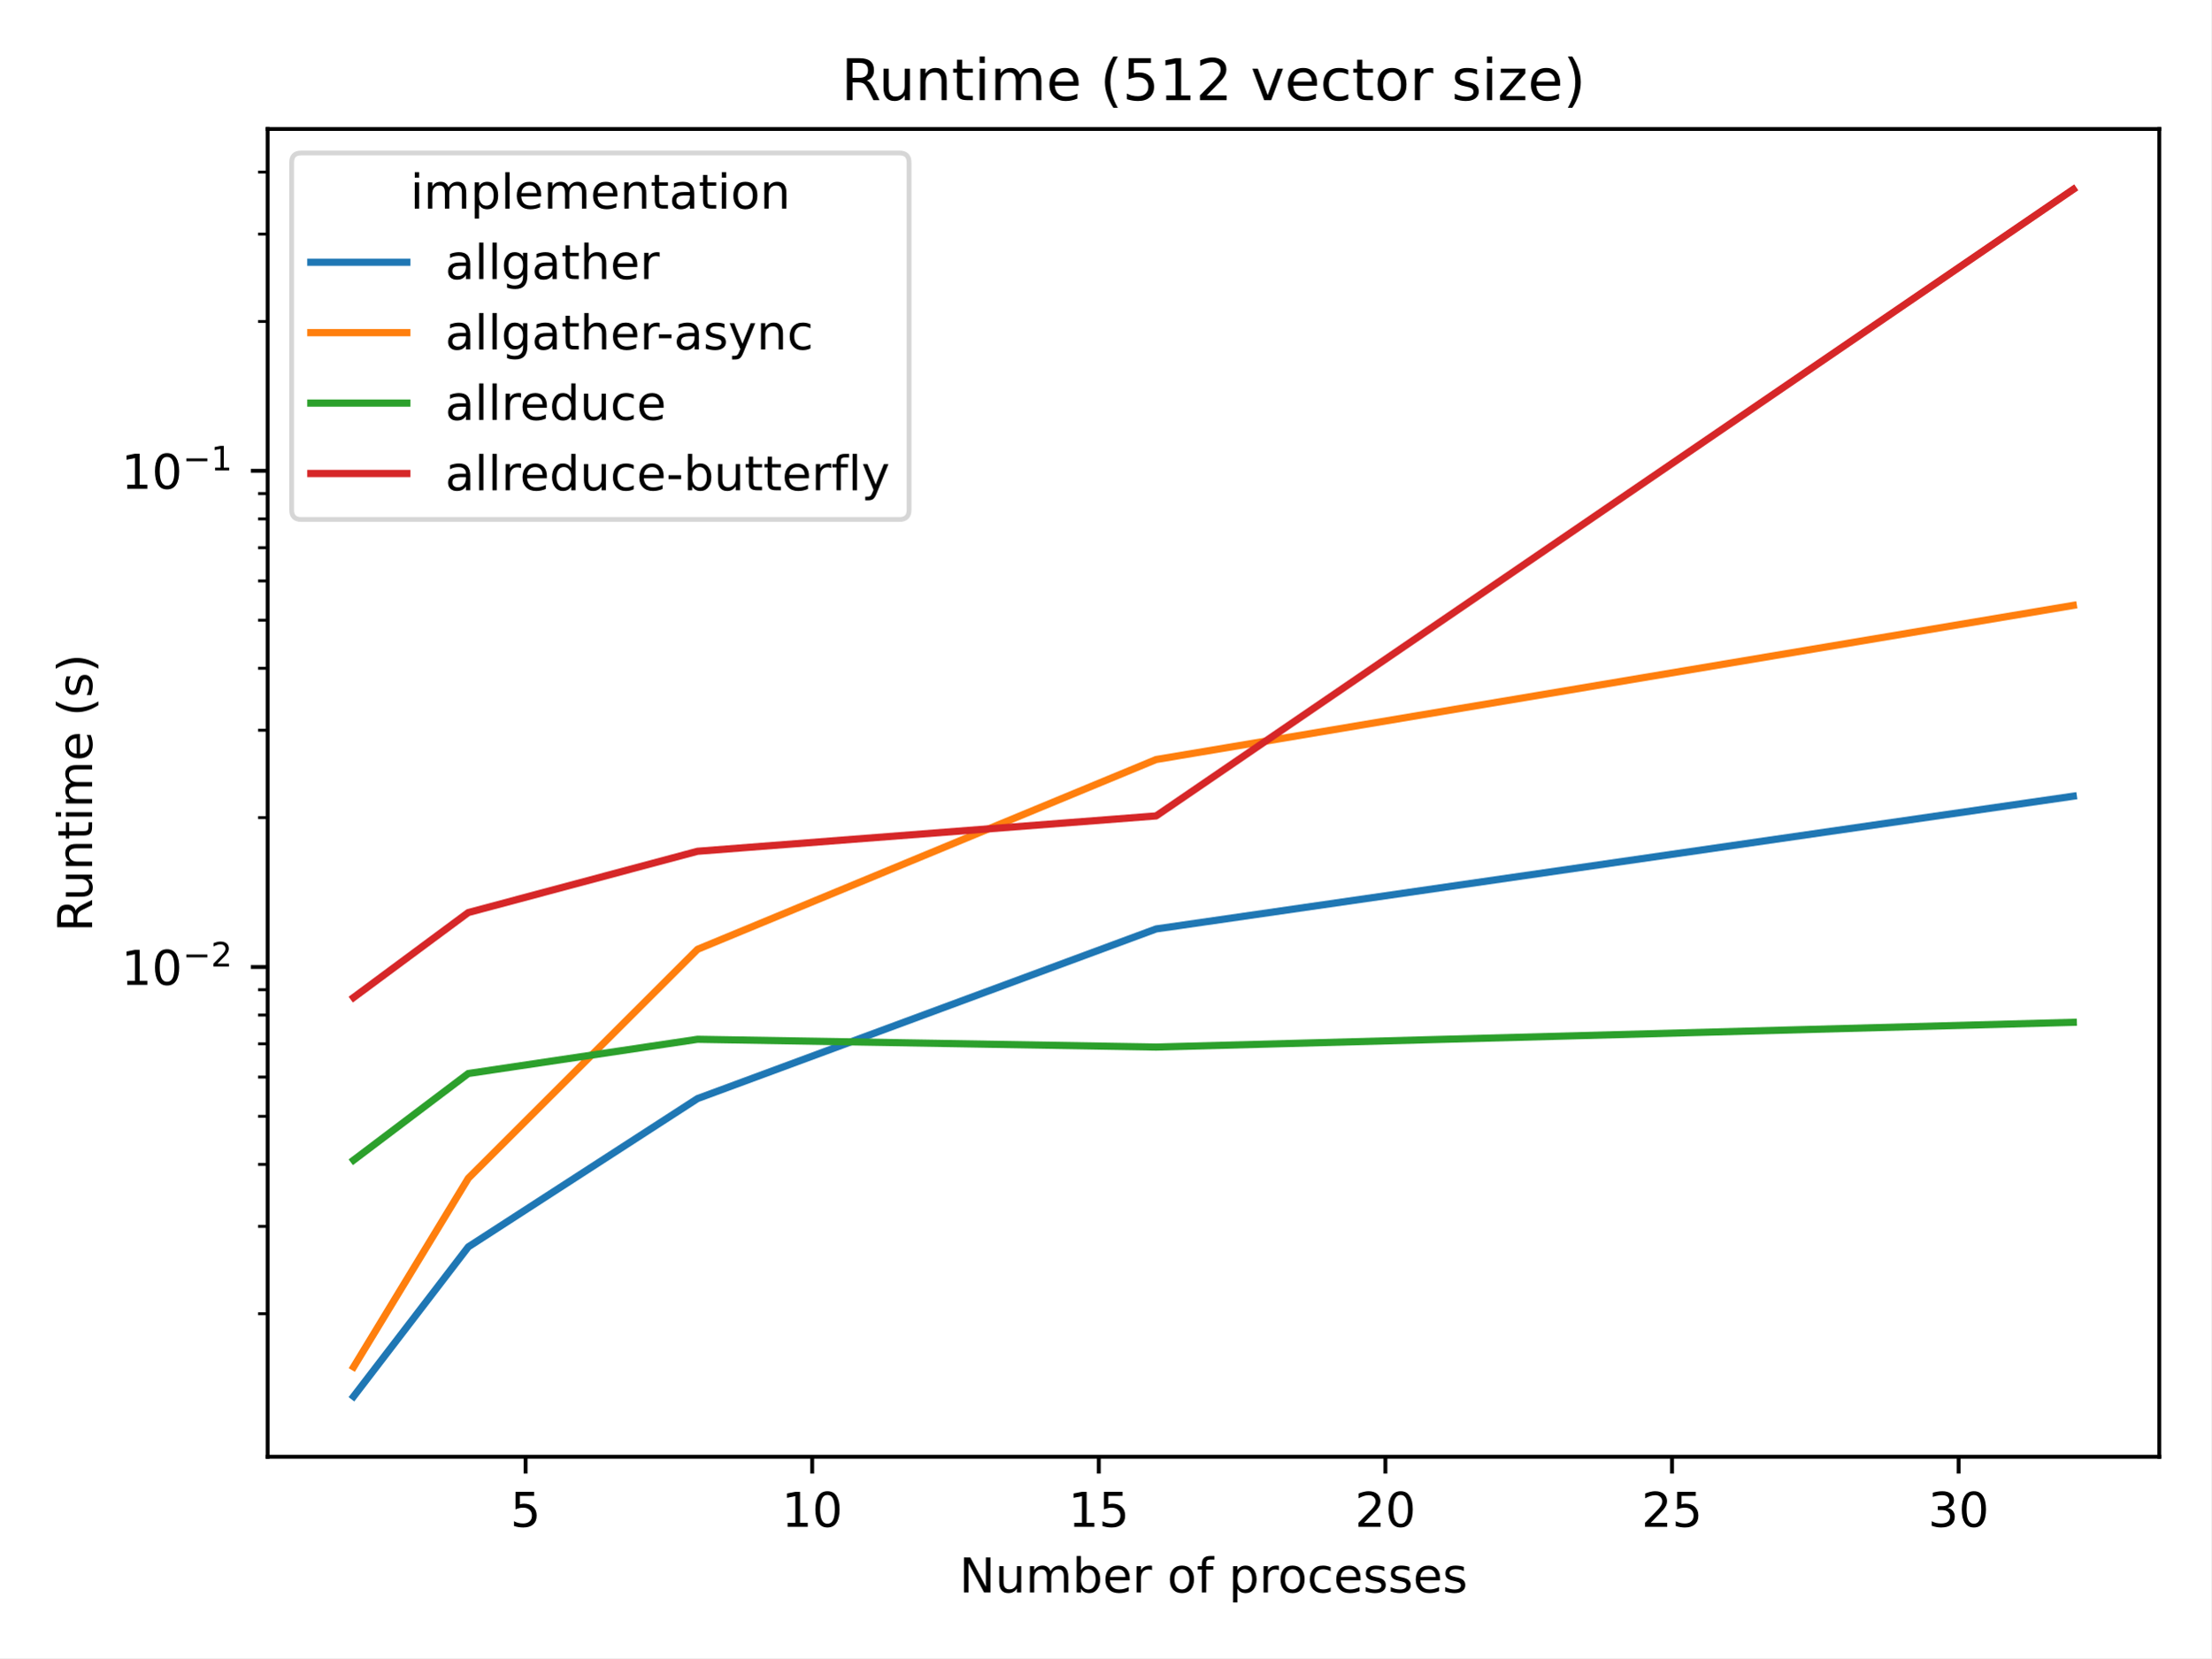
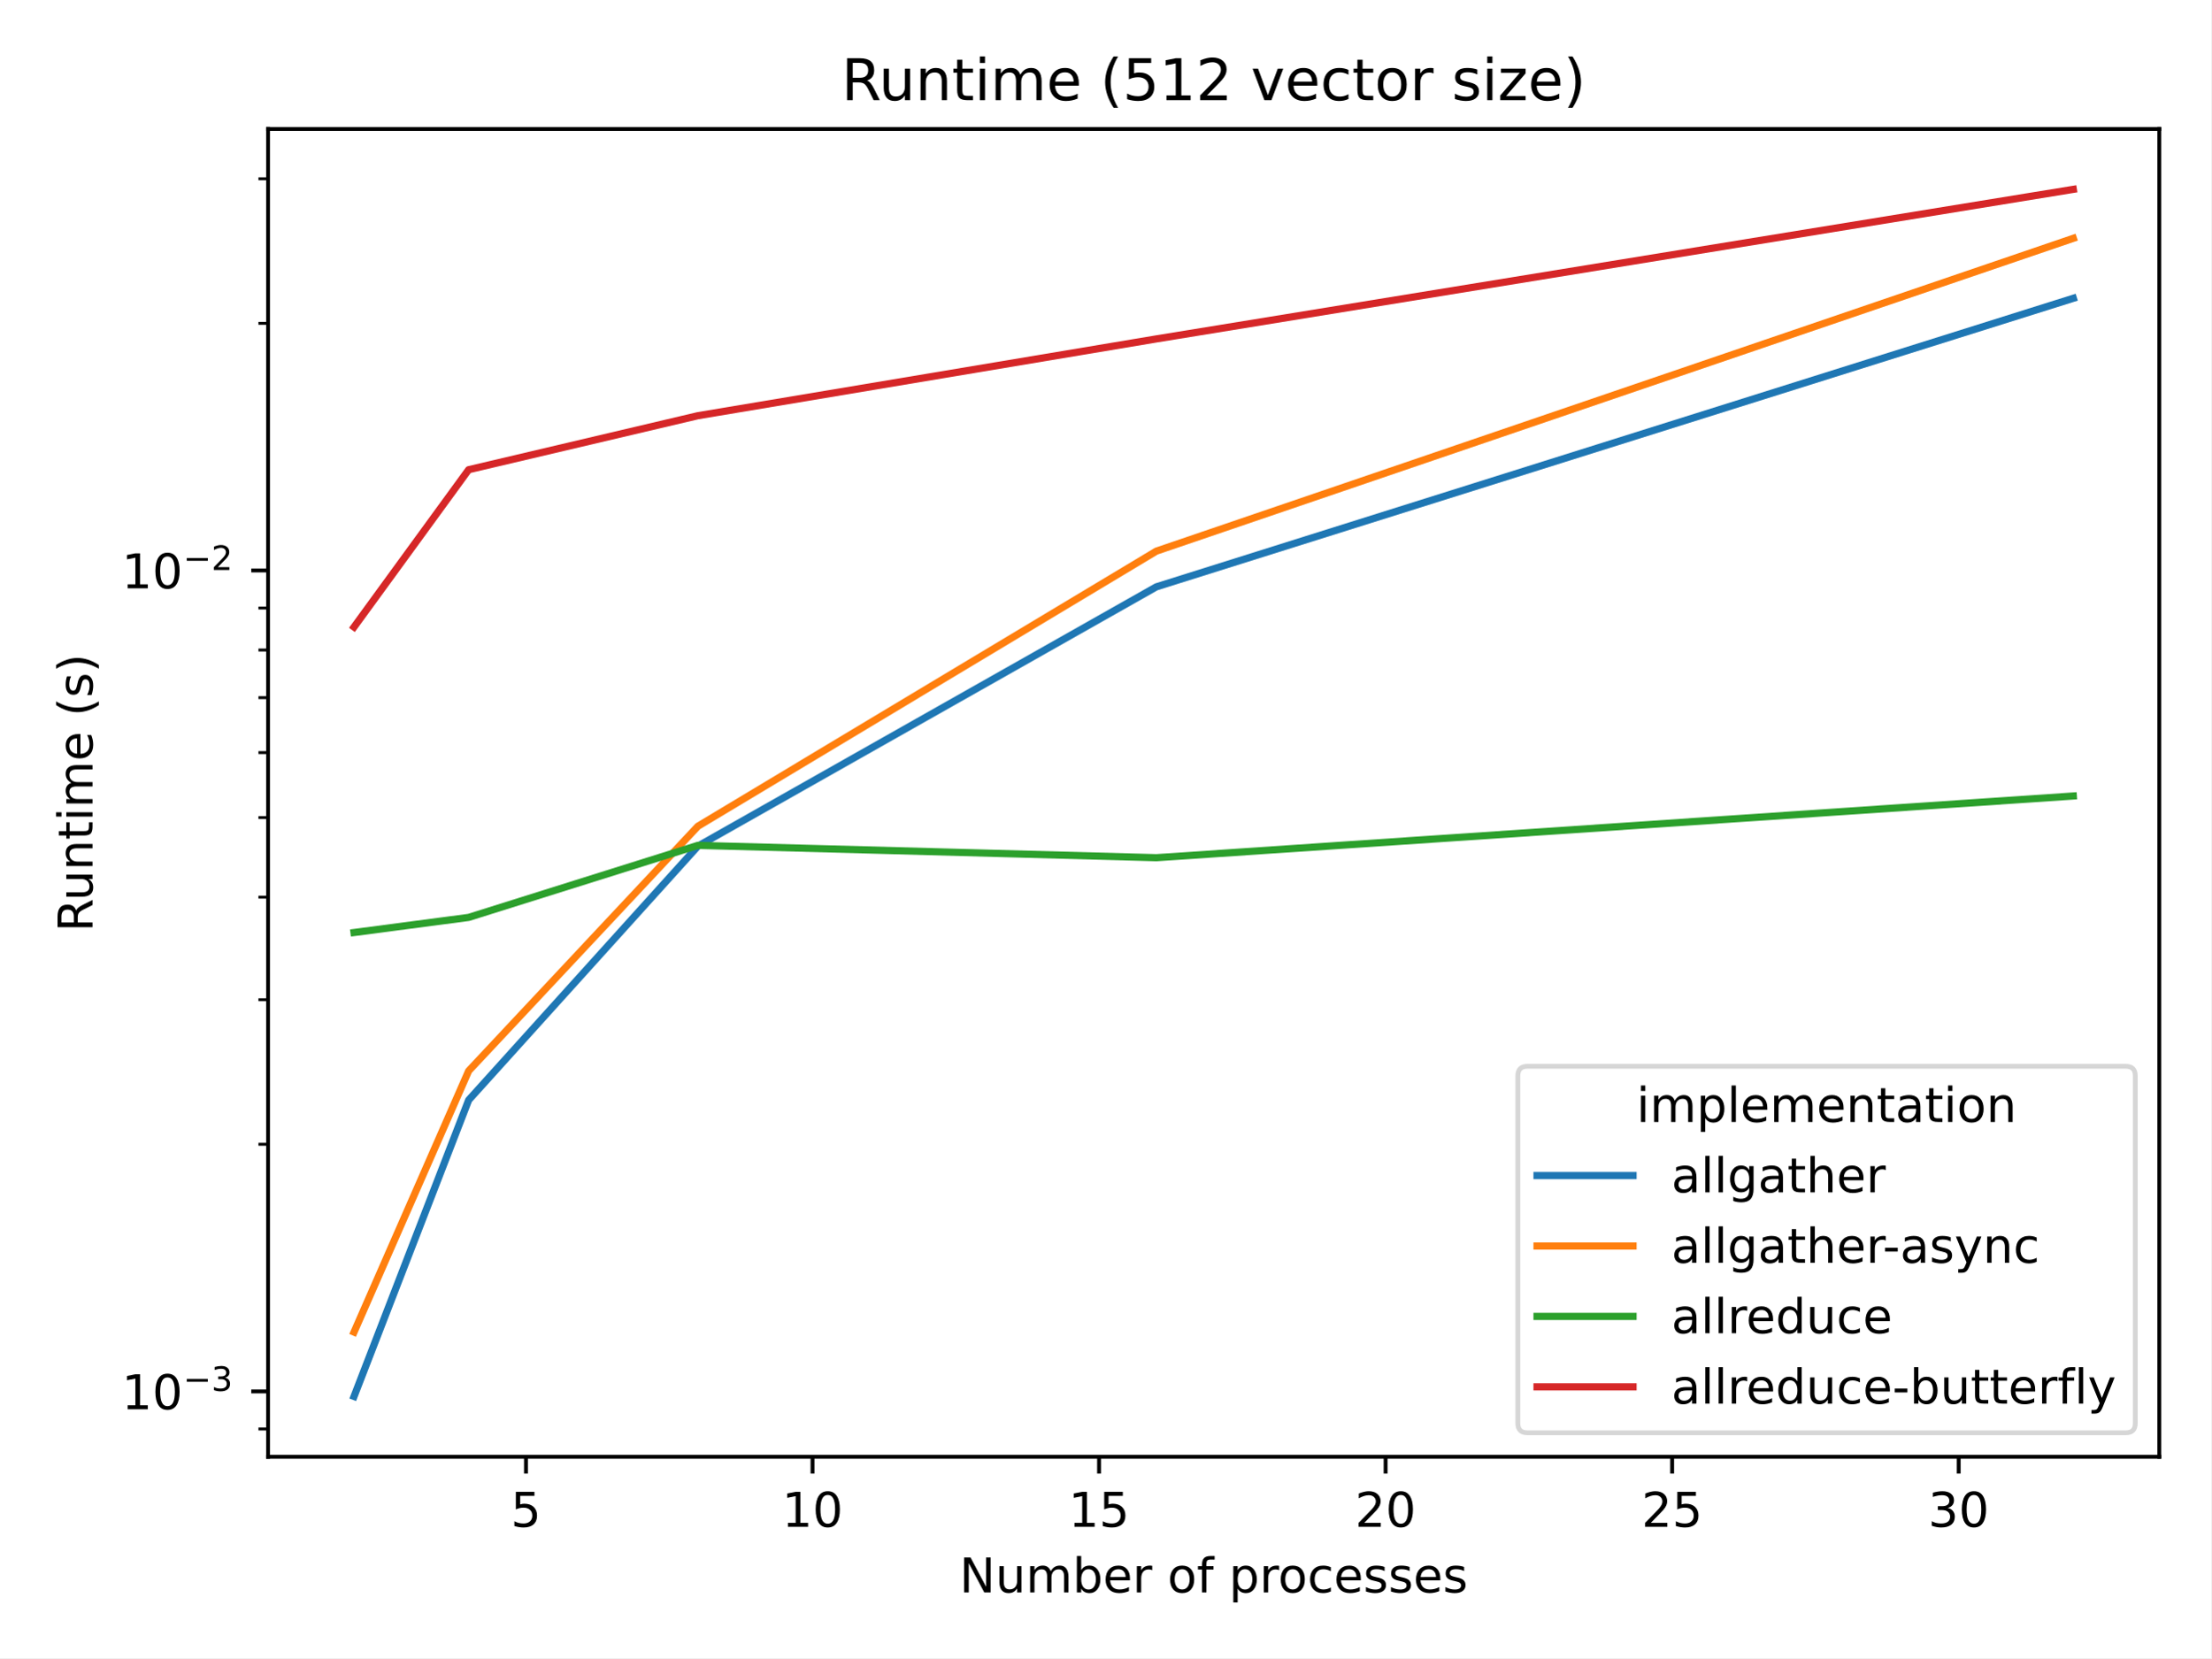
<svg xmlns="http://www.w3.org/2000/svg" xmlns:xlink="http://www.w3.org/1999/xlink" height="345.6pt" version="1.1" viewBox="0 0 460.8 345.6" width="460.8pt">
  <defs>
    <style type="text/css">*{stroke-linecap:butt;stroke-linejoin:round;}</style>
  </defs>
  <g id="figure_1">
    <g id="patch_1">
      <path d="M 0 345.6  L 460.8 345.6  L 460.8 0  L 0 0  z " style="fill:#ffffff;" />
    </g>
    <g id="axes_1">
      <g id="patch_2">
-         <path d="M 55.772 303.64  L 450 303.64  L 450 26.88  L 55.772 26.88  z " style="fill:#ffffff;" />
+         <path d="M 55.862 303.64  L 450 303.64  L 450 26.88  L 55.862 26.88  z " style="fill:#ffffff;" />
      </g>
      <g id="matplotlib.axis_1">
        <g id="xtick_1">
          <g id="line2d_1">
            <defs>
-               <path d="M 0 0  L 0 3.5  " id="m023d220e8c" style="stroke:#000000;stroke-width:0.8;" />
-             </defs>
-             <g>
-               <use style="stroke:#000000;stroke-width:0.8;" x="109.53" xlink:href="#m023d220e8c" y="303.64" />
+               <path d="M 0 0  L 0 3.5  " id="m4d3c827cc2" style="stroke:#000000;stroke-width:0.8;" />
+             </defs>
+             <g>
+               <use style="stroke:#000000;stroke-width:0.8;" x="109.608" xlink:href="#m4d3c827cc2" y="303.64" />
            </g>
          </g>
          <g id="text_1">
-             <g transform="translate(106.3492 318.2384)scale(0.1 -0.1)">
+             <g transform="translate(106.4269 318.2384)scale(0.1 -0.1)">
              <defs>
                <path d="M 691 4666  L 3169 4666  L 3169 4134  L 1269 4134  L 1269 2991  Q 1406 3038 1543 3061  Q 1681 3084 1819 3084  Q 2600 3084 3056 2656  Q 3513 2228 3513 1497  Q 3513 744 3044 326  Q 2575 -91 1722 -91  Q 1428 -91 1123 -41  Q 819 9 494 109  L 494 744  Q 775 591 1075 516  Q 1375 441 1709 441  Q 2250 441 2565 725  Q 2881 1009 2881 1497  Q 2881 1984 2565 2268  Q 2250 2553 1709 2553  Q 1456 2553 1204 2497  Q 953 2441 691 2322  L 691 4666  z " id="DejaVuSans-35" transform="scale(0.015625)" />
              </defs>
              <use xlink:href="#DejaVuSans-35" />
            </g>
          </g>
        </g>
        <g id="xtick_2">
          <g id="line2d_2">
            <g>
-               <use style="stroke:#000000;stroke-width:0.8;" x="169.262" xlink:href="#m023d220e8c" y="303.64" />
+               <use style="stroke:#000000;stroke-width:0.8;" x="169.326" xlink:href="#m4d3c827cc2" y="303.64" />
            </g>
          </g>
          <g id="text_2">
-             <g transform="translate(162.8994 318.2384)scale(0.1 -0.1)">
+             <g transform="translate(162.9635 318.2384)scale(0.1 -0.1)">
              <defs>
                <path d="M 794 531  L 1825 531  L 1825 4091  L 703 3866  L 703 4441  L 1819 4666  L 2450 4666  L 2450 531  L 3481 531  L 3481 0  L 794 0  L 794 531  z " id="DejaVuSans-31" transform="scale(0.015625)" />
                <path d="M 2034 4250  Q 1547 4250 1301 3770  Q 1056 3291 1056 2328  Q 1056 1369 1301 889  Q 1547 409 2034 409  Q 2525 409 2770 889  Q 3016 1369 3016 2328  Q 3016 3291 2770 3770  Q 2525 4250 2034 4250  z M 2034 4750  Q 2819 4750 3233 4129  Q 3647 3509 3647 2328  Q 3647 1150 3233 529  Q 2819 -91 2034 -91  Q 1250 -91 836 529  Q 422 1150 422 2328  Q 422 3509 836 4129  Q 1250 4750 2034 4750  z " id="DejaVuSans-30" transform="scale(0.015625)" />
              </defs>
              <use xlink:href="#DejaVuSans-31" />
              <use x="63.623" xlink:href="#DejaVuSans-30" />
            </g>
          </g>
        </g>
        <g id="xtick_3">
          <g id="line2d_3">
            <g>
-               <use style="stroke:#000000;stroke-width:0.8;" x="228.993" xlink:href="#m023d220e8c" y="303.64" />
+               <use style="stroke:#000000;stroke-width:0.8;" x="229.044" xlink:href="#m4d3c827cc2" y="303.64" />
            </g>
          </g>
          <g id="text_3">
-             <g transform="translate(222.6309 318.2384)scale(0.1 -0.1)">
+             <g transform="translate(222.6814 318.2384)scale(0.1 -0.1)">
              <use xlink:href="#DejaVuSans-31" />
              <use x="63.623" xlink:href="#DejaVuSans-35" />
            </g>
          </g>
        </g>
        <g id="xtick_4">
          <g id="line2d_4">
            <g>
-               <use style="stroke:#000000;stroke-width:0.8;" x="288.725" xlink:href="#m023d220e8c" y="303.64" />
+               <use style="stroke:#000000;stroke-width:0.8;" x="288.762" xlink:href="#m4d3c827cc2" y="303.64" />
            </g>
          </g>
          <g id="text_4">
-             <g transform="translate(282.3624 318.2384)scale(0.1 -0.1)">
+             <g transform="translate(282.3992 318.2384)scale(0.1 -0.1)">
              <defs>
                <path d="M 1228 531  L 3431 531  L 3431 0  L 469 0  L 469 531  Q 828 903 1448 1529  Q 2069 2156 2228 2338  Q 2531 2678 2651 2914  Q 2772 3150 2772 3378  Q 2772 3750 2511 3984  Q 2250 4219 1831 4219  Q 1534 4219 1204 4116  Q 875 4013 500 3803  L 500 4441  Q 881 4594 1212 4672  Q 1544 4750 1819 4750  Q 2544 4750 2975 4387  Q 3406 4025 3406 3419  Q 3406 3131 3298 2873  Q 3191 2616 2906 2266  Q 2828 2175 2409 1742  Q 1991 1309 1228 531  z " id="DejaVuSans-32" transform="scale(0.015625)" />
              </defs>
              <use xlink:href="#DejaVuSans-32" />
              <use x="63.623" xlink:href="#DejaVuSans-30" />
            </g>
          </g>
        </g>
        <g id="xtick_5">
          <g id="line2d_5">
            <g>
-               <use style="stroke:#000000;stroke-width:0.8;" x="348.456" xlink:href="#m023d220e8c" y="303.64" />
+               <use style="stroke:#000000;stroke-width:0.8;" x="348.48" xlink:href="#m4d3c827cc2" y="303.64" />
            </g>
          </g>
          <g id="text_5">
-             <g transform="translate(342.0939 318.2384)scale(0.1 -0.1)">
+             <g transform="translate(342.1171 318.2384)scale(0.1 -0.1)">
              <use xlink:href="#DejaVuSans-32" />
              <use x="63.623" xlink:href="#DejaVuSans-35" />
            </g>
          </g>
        </g>
        <g id="xtick_6">
          <g id="line2d_6">
            <g>
-               <use style="stroke:#000000;stroke-width:0.8;" x="408.188" xlink:href="#m023d220e8c" y="303.64" />
+               <use style="stroke:#000000;stroke-width:0.8;" x="408.197" xlink:href="#m4d3c827cc2" y="303.64" />
            </g>
          </g>
          <g id="text_6">
-             <g transform="translate(401.8254 318.2384)scale(0.1 -0.1)">
+             <g transform="translate(401.835 318.2384)scale(0.1 -0.1)">
              <defs>
                <path d="M 2597 2516  Q 3050 2419 3304 2112  Q 3559 1806 3559 1356  Q 3559 666 3084 287  Q 2609 -91 1734 -91  Q 1441 -91 1130 -33  Q 819 25 488 141  L 488 750  Q 750 597 1062 519  Q 1375 441 1716 441  Q 2309 441 2620 675  Q 2931 909 2931 1356  Q 2931 1769 2642 2001  Q 2353 2234 1838 2234  L 1294 2234  L 1294 2753  L 1863 2753  Q 2328 2753 2575 2939  Q 2822 3125 2822 3475  Q 2822 3834 2567 4026  Q 2313 4219 1838 4219  Q 1578 4219 1281 4162  Q 984 4106 628 3988  L 628 4550  Q 988 4650 1302 4700  Q 1616 4750 1894 4750  Q 2613 4750 3031 4423  Q 3450 4097 3450 3541  Q 3450 3153 3228 2886  Q 3006 2619 2597 2516  z " id="DejaVuSans-33" transform="scale(0.015625)" />
              </defs>
              <use xlink:href="#DejaVuSans-33" />
              <use x="63.623" xlink:href="#DejaVuSans-30" />
            </g>
          </g>
        </g>
        <g id="text_7">
-           <g transform="translate(199.9095 331.9166)scale(0.1 -0.1)">
+           <g transform="translate(199.9545 331.9166)scale(0.1 -0.1)">
            <defs>
              <path d="M 628 4666  L 1478 4666  L 3547 763  L 3547 4666  L 4159 4666  L 4159 0  L 3309 0  L 1241 3903  L 1241 0  L 628 0  L 628 4666  z " id="DejaVuSans-4e" transform="scale(0.015625)" />
              <path d="M 544 1381  L 544 3500  L 1119 3500  L 1119 1403  Q 1119 906 1312 657  Q 1506 409 1894 409  Q 2359 409 2629 706  Q 2900 1003 2900 1516  L 2900 3500  L 3475 3500  L 3475 0  L 2900 0  L 2900 538  Q 2691 219 2414 64  Q 2138 -91 1772 -91  Q 1169 -91 856 284  Q 544 659 544 1381  z M 1991 3584  L 1991 3584  z " id="DejaVuSans-75" transform="scale(0.015625)" />
              <path d="M 3328 2828  Q 3544 3216 3844 3400  Q 4144 3584 4550 3584  Q 5097 3584 5394 3201  Q 5691 2819 5691 2113  L 5691 0  L 5113 0  L 5113 2094  Q 5113 2597 4934 2840  Q 4756 3084 4391 3084  Q 3944 3084 3684 2787  Q 3425 2491 3425 1978  L 3425 0  L 2847 0  L 2847 2094  Q 2847 2600 2669 2842  Q 2491 3084 2119 3084  Q 1678 3084 1418 2786  Q 1159 2488 1159 1978  L 1159 0  L 581 0  L 581 3500  L 1159 3500  L 1159 2956  Q 1356 3278 1631 3431  Q 1906 3584 2284 3584  Q 2666 3584 2933 3390  Q 3200 3197 3328 2828  z " id="DejaVuSans-6d" transform="scale(0.015625)" />
              <path d="M 3116 1747  Q 3116 2381 2855 2742  Q 2594 3103 2138 3103  Q 1681 3103 1420 2742  Q 1159 2381 1159 1747  Q 1159 1113 1420 752  Q 1681 391 2138 391  Q 2594 391 2855 752  Q 3116 1113 3116 1747  z M 1159 2969  Q 1341 3281 1617 3432  Q 1894 3584 2278 3584  Q 2916 3584 3314 3078  Q 3713 2572 3713 1747  Q 3713 922 3314 415  Q 2916 -91 2278 -91  Q 1894 -91 1617 61  Q 1341 213 1159 525  L 1159 0  L 581 0  L 581 4863  L 1159 4863  L 1159 2969  z " id="DejaVuSans-62" transform="scale(0.015625)" />
              <path d="M 3597 1894  L 3597 1613  L 953 1613  Q 991 1019 1311 708  Q 1631 397 2203 397  Q 2534 397 2845 478  Q 3156 559 3463 722  L 3463 178  Q 3153 47 2828 -22  Q 2503 -91 2169 -91  Q 1331 -91 842 396  Q 353 884 353 1716  Q 353 2575 817 3079  Q 1281 3584 2069 3584  Q 2775 3584 3186 3129  Q 3597 2675 3597 1894  z M 3022 2063  Q 3016 2534 2758 2815  Q 2500 3097 2075 3097  Q 1594 3097 1305 2825  Q 1016 2553 972 2059  L 3022 2063  z " id="DejaVuSans-65" transform="scale(0.015625)" />
              <path d="M 2631 2963  Q 2534 3019 2420 3045  Q 2306 3072 2169 3072  Q 1681 3072 1420 2755  Q 1159 2438 1159 1844  L 1159 0  L 581 0  L 581 3500  L 1159 3500  L 1159 2956  Q 1341 3275 1631 3429  Q 1922 3584 2338 3584  Q 2397 3584 2469 3576  Q 2541 3569 2628 3553  L 2631 2963  z " id="DejaVuSans-72" transform="scale(0.015625)" />
              <path id="DejaVuSans-20" transform="scale(0.015625)" />
              <path d="M 1959 3097  Q 1497 3097 1228 2736  Q 959 2375 959 1747  Q 959 1119 1226 758  Q 1494 397 1959 397  Q 2419 397 2687 759  Q 2956 1122 2956 1747  Q 2956 2369 2687 2733  Q 2419 3097 1959 3097  z M 1959 3584  Q 2709 3584 3137 3096  Q 3566 2609 3566 1747  Q 3566 888 3137 398  Q 2709 -91 1959 -91  Q 1206 -91 779 398  Q 353 888 353 1747  Q 353 2609 779 3096  Q 1206 3584 1959 3584  z " id="DejaVuSans-6f" transform="scale(0.015625)" />
              <path d="M 2375 4863  L 2375 4384  L 1825 4384  Q 1516 4384 1395 4259  Q 1275 4134 1275 3809  L 1275 3500  L 2222 3500  L 2222 3053  L 1275 3053  L 1275 0  L 697 0  L 697 3053  L 147 3053  L 147 3500  L 697 3500  L 697 3744  Q 697 4328 969 4595  Q 1241 4863 1831 4863  L 2375 4863  z " id="DejaVuSans-66" transform="scale(0.015625)" />
              <path d="M 1159 525  L 1159 -1331  L 581 -1331  L 581 3500  L 1159 3500  L 1159 2969  Q 1341 3281 1617 3432  Q 1894 3584 2278 3584  Q 2916 3584 3314 3078  Q 3713 2572 3713 1747  Q 3713 922 3314 415  Q 2916 -91 2278 -91  Q 1894 -91 1617 61  Q 1341 213 1159 525  z M 3116 1747  Q 3116 2381 2855 2742  Q 2594 3103 2138 3103  Q 1681 3103 1420 2742  Q 1159 2381 1159 1747  Q 1159 1113 1420 752  Q 1681 391 2138 391  Q 2594 391 2855 752  Q 3116 1113 3116 1747  z " id="DejaVuSans-70" transform="scale(0.015625)" />
              <path d="M 3122 3366  L 3122 2828  Q 2878 2963 2633 3030  Q 2388 3097 2138 3097  Q 1578 3097 1268 2742  Q 959 2388 959 1747  Q 959 1106 1268 751  Q 1578 397 2138 397  Q 2388 397 2633 464  Q 2878 531 3122 666  L 3122 134  Q 2881 22 2623 -34  Q 2366 -91 2075 -91  Q 1284 -91 818 406  Q 353 903 353 1747  Q 353 2603 823 3093  Q 1294 3584 2113 3584  Q 2378 3584 2631 3529  Q 2884 3475 3122 3366  z " id="DejaVuSans-63" transform="scale(0.015625)" />
              <path d="M 2834 3397  L 2834 2853  Q 2591 2978 2328 3040  Q 2066 3103 1784 3103  Q 1356 3103 1142 2972  Q 928 2841 928 2578  Q 928 2378 1081 2264  Q 1234 2150 1697 2047  L 1894 2003  Q 2506 1872 2764 1633  Q 3022 1394 3022 966  Q 3022 478 2636 193  Q 2250 -91 1575 -91  Q 1294 -91 989 -36  Q 684 19 347 128  L 347 722  Q 666 556 975 473  Q 1284 391 1588 391  Q 1994 391 2212 530  Q 2431 669 2431 922  Q 2431 1156 2273 1281  Q 2116 1406 1581 1522  L 1381 1569  Q 847 1681 609 1914  Q 372 2147 372 2553  Q 372 3047 722 3315  Q 1072 3584 1716 3584  Q 2034 3584 2315 3537  Q 2597 3491 2834 3397  z " id="DejaVuSans-73" transform="scale(0.015625)" />
            </defs>
            <use xlink:href="#DejaVuSans-4e" />
            <use x="74.805" xlink:href="#DejaVuSans-75" />
            <use x="138.184" xlink:href="#DejaVuSans-6d" />
            <use x="235.596" xlink:href="#DejaVuSans-62" />
            <use x="299.072" xlink:href="#DejaVuSans-65" />
            <use x="360.596" xlink:href="#DejaVuSans-72" />
            <use x="401.709" xlink:href="#DejaVuSans-20" />
            <use x="433.496" xlink:href="#DejaVuSans-6f" />
            <use x="494.678" xlink:href="#DejaVuSans-66" />
            <use x="529.883" xlink:href="#DejaVuSans-20" />
            <use x="561.67" xlink:href="#DejaVuSans-70" />
            <use x="625.146" xlink:href="#DejaVuSans-72" />
            <use x="664.01" xlink:href="#DejaVuSans-6f" />
            <use x="725.191" xlink:href="#DejaVuSans-63" />
            <use x="780.172" xlink:href="#DejaVuSans-65" />
            <use x="841.695" xlink:href="#DejaVuSans-73" />
            <use x="893.795" xlink:href="#DejaVuSans-73" />
            <use x="945.895" xlink:href="#DejaVuSans-65" />
            <use x="1007.418" xlink:href="#DejaVuSans-73" />
          </g>
        </g>
      </g>
      <g id="matplotlib.axis_2">
        <g id="ytick_1">
          <g id="line2d_7">
            <defs>
-               <path d="M 0 0  L -3.5 0  " id="m1aee07adb9" style="stroke:#000000;stroke-width:0.8;" />
-             </defs>
-             <g>
-               <use style="stroke:#000000;stroke-width:0.8;" x="55.772" xlink:href="#m1aee07adb9" y="201.55" />
+               <path d="M 0 0  L -3.5 0  " id="mf7c2076ae5" style="stroke:#000000;stroke-width:0.8;" />
+             </defs>
+             <g>
+               <use style="stroke:#000000;stroke-width:0.8;" x="55.862" xlink:href="#mf7c2076ae5" y="290.012" />
            </g>
          </g>
          <g id="text_8">
-             <g transform="translate(25.27205 205.3497)scale(0.1 -0.1)">
+             <g transform="translate(25.36205 293.8115)scale(0.1 -0.1)">
              <defs>
                <path d="M 678 2272  L 4684 2272  L 4684 1741  L 678 1741  L 678 2272  z " id="DejaVuSans-2212" transform="scale(0.015625)" />
              </defs>
              <use transform="translate(0 0.765625)" xlink:href="#DejaVuSans-31" />
              <use transform="translate(63.62305 0.765625)" xlink:href="#DejaVuSans-30" />
              <use transform="translate(128.2031 39.04688)scale(0.7)" xlink:href="#DejaVuSans-2212" />
-               <use transform="translate(186.8555 39.04688)scale(0.7)" xlink:href="#DejaVuSans-32" />
+               <use transform="translate(186.8555 39.04688)scale(0.7)" xlink:href="#DejaVuSans-33" />
            </g>
          </g>
        </g>
        <g id="ytick_2">
          <g id="line2d_8">
            <g>
-               <use style="stroke:#000000;stroke-width:0.8;" x="55.772" xlink:href="#m1aee07adb9" y="98.131" />
+               <use style="stroke:#000000;stroke-width:0.8;" x="55.862" xlink:href="#mf7c2076ae5" y="118.899" />
            </g>
          </g>
          <g id="text_9">
-             <g transform="translate(25.27205 101.9307)scale(0.1 -0.1)">
-               <use transform="translate(0 0.684375)" xlink:href="#DejaVuSans-31" />
-               <use transform="translate(63.62305 0.684375)" xlink:href="#DejaVuSans-30" />
-               <use transform="translate(128.2031 38.96563)scale(0.7)" xlink:href="#DejaVuSans-2212" />
-               <use transform="translate(186.8555 38.96563)scale(0.7)" xlink:href="#DejaVuSans-31" />
+             <g transform="translate(25.36205 122.6986)scale(0.1 -0.1)">
+               <use transform="translate(0 0.765625)" xlink:href="#DejaVuSans-31" />
+               <use transform="translate(63.62305 0.765625)" xlink:href="#DejaVuSans-30" />
+               <use transform="translate(128.2031 39.04688)scale(0.7)" xlink:href="#DejaVuSans-2212" />
+               <use transform="translate(186.8555 39.04688)scale(0.7)" xlink:href="#DejaVuSans-32" />
            </g>
          </g>
        </g>
        <g id="ytick_3">
          <g id="line2d_9">
            <defs>
-               <path d="M 0 0  L -2 0  " id="m5e0d3bbdd4" style="stroke:#000000;stroke-width:0.6;" />
-             </defs>
-             <g>
-               <use style="stroke:#000000;stroke-width:0.6;" x="55.772" xlink:href="#m5e0d3bbdd4" y="273.837" />
+               <path d="M 0 0  L -2 0  " id="m8c5463668a" style="stroke:#000000;stroke-width:0.6;" />
+             </defs>
+             <g>
+               <use style="stroke:#000000;stroke-width:0.6;" x="55.862" xlink:href="#m8c5463668a" y="297.842" />
            </g>
          </g>
        </g>
        <g id="ytick_4">
          <g id="line2d_10">
            <g>
-               <use style="stroke:#000000;stroke-width:0.6;" x="55.772" xlink:href="#m5e0d3bbdd4" y="255.626" />
+               <use style="stroke:#000000;stroke-width:0.6;" x="55.862" xlink:href="#m8c5463668a" y="238.502" />
            </g>
          </g>
        </g>
        <g id="ytick_5">
          <g id="line2d_11">
            <g>
-               <use style="stroke:#000000;stroke-width:0.6;" x="55.772" xlink:href="#m5e0d3bbdd4" y="242.705" />
+               <use style="stroke:#000000;stroke-width:0.6;" x="55.862" xlink:href="#m8c5463668a" y="208.371" />
            </g>
          </g>
        </g>
        <g id="ytick_6">
          <g id="line2d_12">
            <g>
-               <use style="stroke:#000000;stroke-width:0.6;" x="55.772" xlink:href="#m5e0d3bbdd4" y="232.683" />
+               <use style="stroke:#000000;stroke-width:0.6;" x="55.862" xlink:href="#m8c5463668a" y="186.992" />
            </g>
          </g>
        </g>
        <g id="ytick_7">
          <g id="line2d_13">
            <g>
-               <use style="stroke:#000000;stroke-width:0.6;" x="55.772" xlink:href="#m5e0d3bbdd4" y="224.494" />
+               <use style="stroke:#000000;stroke-width:0.6;" x="55.862" xlink:href="#m8c5463668a" y="170.409" />
            </g>
          </g>
        </g>
        <g id="ytick_8">
          <g id="line2d_14">
            <g>
-               <use style="stroke:#000000;stroke-width:0.6;" x="55.772" xlink:href="#m5e0d3bbdd4" y="217.57" />
+               <use style="stroke:#000000;stroke-width:0.6;" x="55.862" xlink:href="#m8c5463668a" y="156.861" />
            </g>
          </g>
        </g>
        <g id="ytick_9">
          <g id="line2d_15">
            <g>
-               <use style="stroke:#000000;stroke-width:0.6;" x="55.772" xlink:href="#m5e0d3bbdd4" y="211.573" />
+               <use style="stroke:#000000;stroke-width:0.6;" x="55.862" xlink:href="#m8c5463668a" y="145.405" />
            </g>
          </g>
        </g>
        <g id="ytick_10">
          <g id="line2d_16">
            <g>
-               <use style="stroke:#000000;stroke-width:0.6;" x="55.772" xlink:href="#m5e0d3bbdd4" y="206.283" />
+               <use style="stroke:#000000;stroke-width:0.6;" x="55.862" xlink:href="#m8c5463668a" y="135.482" />
            </g>
          </g>
        </g>
        <g id="ytick_11">
          <g id="line2d_17">
            <g>
-               <use style="stroke:#000000;stroke-width:0.6;" x="55.772" xlink:href="#m5e0d3bbdd4" y="170.418" />
+               <use style="stroke:#000000;stroke-width:0.6;" x="55.862" xlink:href="#m8c5463668a" y="126.729" />
            </g>
          </g>
        </g>
        <g id="ytick_12">
          <g id="line2d_18">
            <g>
-               <use style="stroke:#000000;stroke-width:0.6;" x="55.772" xlink:href="#m5e0d3bbdd4" y="152.207" />
+               <use style="stroke:#000000;stroke-width:0.6;" x="55.862" xlink:href="#m8c5463668a" y="67.389" />
            </g>
          </g>
        </g>
        <g id="ytick_13">
          <g id="line2d_19">
            <g>
-               <use style="stroke:#000000;stroke-width:0.6;" x="55.772" xlink:href="#m5e0d3bbdd4" y="139.286" />
-             </g>
-           </g>
-         </g>
-         <g id="ytick_14">
-           <g id="line2d_20">
-             <g>
-               <use style="stroke:#000000;stroke-width:0.6;" x="55.772" xlink:href="#m5e0d3bbdd4" y="129.264" />
-             </g>
-           </g>
-         </g>
-         <g id="ytick_15">
-           <g id="line2d_21">
-             <g>
-               <use style="stroke:#000000;stroke-width:0.6;" x="55.772" xlink:href="#m5e0d3bbdd4" y="121.075" />
-             </g>
-           </g>
-         </g>
-         <g id="ytick_16">
-           <g id="line2d_22">
-             <g>
-               <use style="stroke:#000000;stroke-width:0.6;" x="55.772" xlink:href="#m5e0d3bbdd4" y="114.151" />
-             </g>
-           </g>
-         </g>
-         <g id="ytick_17">
-           <g id="line2d_23">
-             <g>
-               <use style="stroke:#000000;stroke-width:0.6;" x="55.772" xlink:href="#m5e0d3bbdd4" y="108.154" />
-             </g>
-           </g>
-         </g>
-         <g id="ytick_18">
-           <g id="line2d_24">
-             <g>
-               <use style="stroke:#000000;stroke-width:0.6;" x="55.772" xlink:href="#m5e0d3bbdd4" y="102.864" />
-             </g>
-           </g>
-         </g>
-         <g id="ytick_19">
-           <g id="line2d_25">
-             <g>
-               <use style="stroke:#000000;stroke-width:0.6;" x="55.772" xlink:href="#m5e0d3bbdd4" y="66.999" />
-             </g>
-           </g>
-         </g>
-         <g id="ytick_20">
-           <g id="line2d_26">
-             <g>
-               <use style="stroke:#000000;stroke-width:0.6;" x="55.772" xlink:href="#m5e0d3bbdd4" y="48.788" />
-             </g>
-           </g>
-         </g>
-         <g id="ytick_21">
-           <g id="line2d_27">
-             <g>
-               <use style="stroke:#000000;stroke-width:0.6;" x="55.772" xlink:href="#m5e0d3bbdd4" y="35.867" />
+               <use style="stroke:#000000;stroke-width:0.6;" x="55.862" xlink:href="#m8c5463668a" y="37.258" />
            </g>
          </g>
        </g>
        <g id="text_10">
-           <g transform="translate(19.19237 194.2381)rotate(-90)scale(0.1 -0.1)">
+           <g transform="translate(19.28237 194.2381)rotate(-90)scale(0.1 -0.1)">
            <defs>
              <path d="M 2841 2188  Q 3044 2119 3236 1894  Q 3428 1669 3622 1275  L 4263 0  L 3584 0  L 2988 1197  Q 2756 1666 2539 1819  Q 2322 1972 1947 1972  L 1259 1972  L 1259 0  L 628 0  L 628 4666  L 2053 4666  Q 2853 4666 3247 4331  Q 3641 3997 3641 3322  Q 3641 2881 3436 2590  Q 3231 2300 2841 2188  z M 1259 4147  L 1259 2491  L 2053 2491  Q 2509 2491 2742 2702  Q 2975 2913 2975 3322  Q 2975 3731 2742 3939  Q 2509 4147 2053 4147  L 1259 4147  z " id="DejaVuSans-52" transform="scale(0.015625)" />
              <path d="M 3513 2113  L 3513 0  L 2938 0  L 2938 2094  Q 2938 2591 2744 2837  Q 2550 3084 2163 3084  Q 1697 3084 1428 2787  Q 1159 2491 1159 1978  L 1159 0  L 581 0  L 581 3500  L 1159 3500  L 1159 2956  Q 1366 3272 1645 3428  Q 1925 3584 2291 3584  Q 2894 3584 3203 3211  Q 3513 2838 3513 2113  z " id="DejaVuSans-6e" transform="scale(0.015625)" />
              <path d="M 1172 4494  L 1172 3500  L 2356 3500  L 2356 3053  L 1172 3053  L 1172 1153  Q 1172 725 1289 603  Q 1406 481 1766 481  L 2356 481  L 2356 0  L 1766 0  Q 1100 0 847 248  Q 594 497 594 1153  L 594 3053  L 172 3053  L 172 3500  L 594 3500  L 594 4494  L 1172 4494  z " id="DejaVuSans-74" transform="scale(0.015625)" />
              <path d="M 603 3500  L 1178 3500  L 1178 0  L 603 0  L 603 3500  z M 603 4863  L 1178 4863  L 1178 4134  L 603 4134  L 603 4863  z " id="DejaVuSans-69" transform="scale(0.015625)" />
              <path d="M 1984 4856  Q 1566 4138 1362 3434  Q 1159 2731 1159 2009  Q 1159 1288 1364 580  Q 1569 -128 1984 -844  L 1484 -844  Q 1016 -109 783 600  Q 550 1309 550 2009  Q 550 2706 781 3412  Q 1013 4119 1484 4856  L 1984 4856  z " id="DejaVuSans-28" transform="scale(0.015625)" />
              <path d="M 513 4856  L 1013 4856  Q 1481 4119 1714 3412  Q 1947 2706 1947 2009  Q 1947 1309 1714 600  Q 1481 -109 1013 -844  L 513 -844  Q 928 -128 1133 580  Q 1338 1288 1338 2009  Q 1338 2731 1133 3434  Q 928 4138 513 4856  z " id="DejaVuSans-29" transform="scale(0.015625)" />
            </defs>
            <use xlink:href="#DejaVuSans-52" />
            <use x="64.982" xlink:href="#DejaVuSans-75" />
            <use x="128.361" xlink:href="#DejaVuSans-6e" />
            <use x="191.74" xlink:href="#DejaVuSans-74" />
            <use x="230.949" xlink:href="#DejaVuSans-69" />
            <use x="258.732" xlink:href="#DejaVuSans-6d" />
            <use x="356.145" xlink:href="#DejaVuSans-65" />
            <use x="417.668" xlink:href="#DejaVuSans-20" />
            <use x="449.455" xlink:href="#DejaVuSans-28" />
            <use x="488.469" xlink:href="#DejaVuSans-73" />
            <use x="540.568" xlink:href="#DejaVuSans-29" />
          </g>
        </g>
      </g>
-       <g id="line2d_28">
-         <path clip-path="url(#p3245e613bf)" d="M 73.692 291.06  L 97.584 259.898  L 145.369 228.979  L 240.94 193.621  L 432.081 165.95  " style="fill:none;stroke:#1f77b4;stroke-linecap:square;stroke-width:1.5;" />
-       </g>
-       <g id="line2d_29">
-         <path clip-path="url(#p3245e613bf)" d="M 73.692 284.916  L 97.584 245.597  L 145.369 197.866  L 240.94 158.307  L 432.081 126.178  " style="fill:none;stroke:#ff7f0e;stroke-linecap:square;stroke-width:1.5;" />
-       </g>
-       <g id="line2d_30">
-         <path clip-path="url(#p3245e613bf)" d="M 73.692 241.805  L 97.584 223.757  L 145.369 216.622  L 240.94 218.244  L 432.081 213.083  " style="fill:none;stroke:#2ca02c;stroke-linecap:square;stroke-width:1.5;" />
-       </g>
-       <g id="line2d_31">
-         <path clip-path="url(#p3245e613bf)" d="M 73.692 207.905  L 97.584 190.206  L 145.369 177.431  L 240.94 170.061  L 432.081 39.46  " style="fill:none;stroke:#d62728;stroke-linecap:square;stroke-width:1.5;" />
+       <g id="line2d_20">
+         <path clip-path="url(#p1a7c0d1487)" d="M 73.777 291.06  L 97.665 229.288  L 145.439 176.364  L 240.987 122.313  L 432.085 62.164  " style="fill:none;stroke:#1f77b4;stroke-linecap:square;stroke-width:1.5;" />
+       </g>
+       <g id="line2d_21">
+         <path clip-path="url(#p1a7c0d1487)" d="M 73.777 277.649  L 97.665 223.209  L 145.439 172.215  L 240.987 114.871  L 432.085 49.665  " style="fill:none;stroke:#ff7f0e;stroke-linecap:square;stroke-width:1.5;" />
+       </g>
+       <g id="line2d_22">
+         <path clip-path="url(#p1a7c0d1487)" d="M 73.777 194.369  L 97.665 191.216  L 145.439 176.203  L 240.987 178.77  L 432.085 165.911  " style="fill:none;stroke:#2ca02c;stroke-linecap:square;stroke-width:1.5;" />
+       </g>
+       <g id="line2d_23">
+         <path clip-path="url(#p1a7c0d1487)" d="M 73.777 130.689  L 97.665 97.897  L 145.439 86.643  L 240.987 70.636  L 432.085 39.46  " style="fill:none;stroke:#d62728;stroke-linecap:square;stroke-width:1.5;" />
      </g>
      <g id="patch_3">
-         <path d="M 55.772 303.64  L 55.772 26.88  " style="fill:none;stroke:#000000;stroke-linecap:square;stroke-linejoin:miter;stroke-width:0.8;" />
+         <path d="M 55.862 303.64  L 55.862 26.88  " style="fill:none;stroke:#000000;stroke-linecap:square;stroke-linejoin:miter;stroke-width:0.8;" />
      </g>
      <g id="patch_4">
        <path d="M 450 303.64  L 450 26.88  " style="fill:none;stroke:#000000;stroke-linecap:square;stroke-linejoin:miter;stroke-width:0.8;" />
      </g>
      <g id="patch_5">
-         <path d="M 55.772 303.64  L 450 303.64  " style="fill:none;stroke:#000000;stroke-linecap:square;stroke-linejoin:miter;stroke-width:0.8;" />
+         <path d="M 55.862 303.64  L 450 303.64  " style="fill:none;stroke:#000000;stroke-linecap:square;stroke-linejoin:miter;stroke-width:0.8;" />
      </g>
      <g id="patch_6">
-         <path d="M 55.772 26.88  L 450 26.88  " style="fill:none;stroke:#000000;stroke-linecap:square;stroke-linejoin:miter;stroke-width:0.8;" />
+         <path d="M 55.862 26.88  L 450 26.88  " style="fill:none;stroke:#000000;stroke-linecap:square;stroke-linejoin:miter;stroke-width:0.8;" />
      </g>
      <g id="text_11">
-         <g transform="translate(175.306 20.88)scale(0.12 -0.12)">
+         <g transform="translate(175.351 20.88)scale(0.12 -0.12)">
          <defs>
            <path d="M 191 3500  L 800 3500  L 1894 563  L 2988 3500  L 3597 3500  L 2284 0  L 1503 0  L 191 3500  z " id="DejaVuSans-76" transform="scale(0.015625)" />
            <path d="M 353 3500  L 3084 3500  L 3084 2975  L 922 459  L 3084 459  L 3084 0  L 275 0  L 275 525  L 2438 3041  L 353 3041  L 353 3500  z " id="DejaVuSans-7a" transform="scale(0.015625)" />
          </defs>
          <use xlink:href="#DejaVuSans-52" />
          <use x="64.982" xlink:href="#DejaVuSans-75" />
          <use x="128.361" xlink:href="#DejaVuSans-6e" />
          <use x="191.74" xlink:href="#DejaVuSans-74" />
          <use x="230.949" xlink:href="#DejaVuSans-69" />
          <use x="258.732" xlink:href="#DejaVuSans-6d" />
          <use x="356.145" xlink:href="#DejaVuSans-65" />
          <use x="417.668" xlink:href="#DejaVuSans-20" />
          <use x="449.455" xlink:href="#DejaVuSans-28" />
          <use x="488.469" xlink:href="#DejaVuSans-35" />
          <use x="552.092" xlink:href="#DejaVuSans-31" />
          <use x="615.715" xlink:href="#DejaVuSans-32" />
          <use x="679.338" xlink:href="#DejaVuSans-20" />
          <use x="711.125" xlink:href="#DejaVuSans-76" />
          <use x="770.305" xlink:href="#DejaVuSans-65" />
          <use x="831.828" xlink:href="#DejaVuSans-63" />
          <use x="886.809" xlink:href="#DejaVuSans-74" />
          <use x="926.018" xlink:href="#DejaVuSans-6f" />
          <use x="987.199" xlink:href="#DejaVuSans-72" />
          <use x="1028.312" xlink:href="#DejaVuSans-20" />
          <use x="1060.1" xlink:href="#DejaVuSans-73" />
          <use x="1112.199" xlink:href="#DejaVuSans-69" />
          <use x="1139.982" xlink:href="#DejaVuSans-7a" />
          <use x="1192.473" xlink:href="#DejaVuSans-65" />
          <use x="1253.996" xlink:href="#DejaVuSans-29" />
        </g>
      </g>
      <g id="legend_1">
        <g id="patch_7">
-           <path d="M 62.772 108.271  L 187.449 108.271  Q 189.449 108.271 189.449 106.271  L 189.449 33.88  Q 189.449 31.88 187.449 31.88  L 62.772 31.88  Q 60.772 31.88 60.772 33.88  L 60.772 106.271  Q 60.772 108.271 62.772 108.271  z " style="fill:#ffffff;opacity:0.8;stroke:#cccccc;stroke-linejoin:miter;" />
+           <path d="M 318.323 298.64  L 443 298.64  Q 445 298.64 445 296.64  L 445 224.249  Q 445 222.249 443 222.249  L 318.323 222.249  Q 316.323 222.249 316.323 224.249  L 316.323 296.64  Q 316.323 298.64 318.323 298.64  z " style="fill:#ffffff;opacity:0.8;stroke:#cccccc;stroke-linejoin:miter;" />
        </g>
        <g id="text_12">
-           <g transform="translate(85.49393 43.47844)scale(0.1 -0.1)">
+           <g transform="translate(341.0453 233.8478)scale(0.1 -0.1)">
            <defs>
              <path d="M 603 4863  L 1178 4863  L 1178 0  L 603 0  L 603 4863  z " id="DejaVuSans-6c" transform="scale(0.015625)" />
              <path d="M 2194 1759  Q 1497 1759 1228 1600  Q 959 1441 959 1056  Q 959 750 1161 570  Q 1363 391 1709 391  Q 2188 391 2477 730  Q 2766 1069 2766 1631  L 2766 1759  L 2194 1759  z M 3341 1997  L 3341 0  L 2766 0  L 2766 531  Q 2569 213 2275 61  Q 1981 -91 1556 -91  Q 1019 -91 701 211  Q 384 513 384 1019  Q 384 1609 779 1909  Q 1175 2209 1959 2209  L 2766 2209  L 2766 2266  Q 2766 2663 2505 2880  Q 2244 3097 1772 3097  Q 1472 3097 1187 3025  Q 903 2953 641 2809  L 641 3341  Q 956 3463 1253 3523  Q 1550 3584 1831 3584  Q 2591 3584 2966 3190  Q 3341 2797 3341 1997  z " id="DejaVuSans-61" transform="scale(0.015625)" />
            </defs>
            <use xlink:href="#DejaVuSans-69" />
            <use x="27.783" xlink:href="#DejaVuSans-6d" />
            <use x="125.195" xlink:href="#DejaVuSans-70" />
            <use x="188.672" xlink:href="#DejaVuSans-6c" />
            <use x="216.455" xlink:href="#DejaVuSans-65" />
            <use x="277.979" xlink:href="#DejaVuSans-6d" />
            <use x="375.391" xlink:href="#DejaVuSans-65" />
            <use x="436.914" xlink:href="#DejaVuSans-6e" />
            <use x="500.293" xlink:href="#DejaVuSans-74" />
            <use x="539.502" xlink:href="#DejaVuSans-61" />
            <use x="600.781" xlink:href="#DejaVuSans-74" />
            <use x="639.99" xlink:href="#DejaVuSans-69" />
            <use x="667.773" xlink:href="#DejaVuSans-6f" />
            <use x="728.955" xlink:href="#DejaVuSans-6e" />
          </g>
        </g>
-         <g id="line2d_32">
-           <path d="M 64.772 54.657  L 84.772 54.657  " style="fill:none;stroke:#1f77b4;stroke-linecap:square;stroke-width:1.5;" />
-         </g>
-         <g id="line2d_33" />
+         <g id="line2d_24">
+           <path d="M 320.323 245.026  L 340.323 245.026  " style="fill:none;stroke:#1f77b4;stroke-linecap:square;stroke-width:1.5;" />
+         </g>
+         <g id="line2d_25" />
        <g id="text_13">
-           <g transform="translate(92.77205 58.15656)scale(0.1 -0.1)">
+           <g transform="translate(348.3234 248.5259)scale(0.1 -0.1)">
            <defs>
              <path d="M 2906 1791  Q 2906 2416 2648 2759  Q 2391 3103 1925 3103  Q 1463 3103 1205 2759  Q 947 2416 947 1791  Q 947 1169 1205 825  Q 1463 481 1925 481  Q 2391 481 2648 825  Q 2906 1169 2906 1791  z M 3481 434  Q 3481 -459 3084 -895  Q 2688 -1331 1869 -1331  Q 1566 -1331 1297 -1286  Q 1028 -1241 775 -1147  L 775 -588  Q 1028 -725 1275 -790  Q 1522 -856 1778 -856  Q 2344 -856 2625 -561  Q 2906 -266 2906 331  L 2906 616  Q 2728 306 2450 153  Q 2172 0 1784 0  Q 1141 0 747 490  Q 353 981 353 1791  Q 353 2603 747 3093  Q 1141 3584 1784 3584  Q 2172 3584 2450 3431  Q 2728 3278 2906 2969  L 2906 3500  L 3481 3500  L 3481 434  z " id="DejaVuSans-67" transform="scale(0.015625)" />
              <path d="M 3513 2113  L 3513 0  L 2938 0  L 2938 2094  Q 2938 2591 2744 2837  Q 2550 3084 2163 3084  Q 1697 3084 1428 2787  Q 1159 2491 1159 1978  L 1159 0  L 581 0  L 581 4863  L 1159 4863  L 1159 2956  Q 1366 3272 1645 3428  Q 1925 3584 2291 3584  Q 2894 3584 3203 3211  Q 3513 2838 3513 2113  z " id="DejaVuSans-68" transform="scale(0.015625)" />
            </defs>
            <use xlink:href="#DejaVuSans-61" />
            <use x="61.279" xlink:href="#DejaVuSans-6c" />
            <use x="89.062" xlink:href="#DejaVuSans-6c" />
            <use x="116.846" xlink:href="#DejaVuSans-67" />
            <use x="180.322" xlink:href="#DejaVuSans-61" />
            <use x="241.602" xlink:href="#DejaVuSans-74" />
            <use x="280.811" xlink:href="#DejaVuSans-68" />
            <use x="344.189" xlink:href="#DejaVuSans-65" />
            <use x="405.713" xlink:href="#DejaVuSans-72" />
          </g>
        </g>
-         <g id="line2d_34">
-           <path d="M 64.772 69.335  L 84.772 69.335  " style="fill:none;stroke:#ff7f0e;stroke-linecap:square;stroke-width:1.5;" />
-         </g>
-         <g id="line2d_35" />
+         <g id="line2d_26">
+           <path d="M 320.323 259.704  L 340.323 259.704  " style="fill:none;stroke:#ff7f0e;stroke-linecap:square;stroke-width:1.5;" />
+         </g>
+         <g id="line2d_27" />
        <g id="text_14">
-           <g transform="translate(92.77205 72.83469)scale(0.1 -0.1)">
+           <g transform="translate(348.3234 263.2041)scale(0.1 -0.1)">
            <defs>
              <path d="M 313 2009  L 1997 2009  L 1997 1497  L 313 1497  L 313 2009  z " id="DejaVuSans-2d" transform="scale(0.015625)" />
              <path d="M 2059 -325  Q 1816 -950 1584 -1140  Q 1353 -1331 966 -1331  L 506 -1331  L 506 -850  L 844 -850  Q 1081 -850 1212 -737  Q 1344 -625 1503 -206  L 1606 56  L 191 3500  L 800 3500  L 1894 763  L 2988 3500  L 3597 3500  L 2059 -325  z " id="DejaVuSans-79" transform="scale(0.015625)" />
            </defs>
            <use xlink:href="#DejaVuSans-61" />
            <use x="61.279" xlink:href="#DejaVuSans-6c" />
            <use x="89.062" xlink:href="#DejaVuSans-6c" />
            <use x="116.846" xlink:href="#DejaVuSans-67" />
            <use x="180.322" xlink:href="#DejaVuSans-61" />
            <use x="241.602" xlink:href="#DejaVuSans-74" />
            <use x="280.811" xlink:href="#DejaVuSans-68" />
            <use x="344.189" xlink:href="#DejaVuSans-65" />
            <use x="405.713" xlink:href="#DejaVuSans-72" />
            <use x="440.451" xlink:href="#DejaVuSans-2d" />
            <use x="476.535" xlink:href="#DejaVuSans-61" />
            <use x="537.814" xlink:href="#DejaVuSans-73" />
            <use x="589.914" xlink:href="#DejaVuSans-79" />
            <use x="649.094" xlink:href="#DejaVuSans-6e" />
            <use x="712.473" xlink:href="#DejaVuSans-63" />
          </g>
        </g>
-         <g id="line2d_36">
-           <path d="M 64.772 84.013  L 84.772 84.013  " style="fill:none;stroke:#2ca02c;stroke-linecap:square;stroke-width:1.5;" />
-         </g>
-         <g id="line2d_37" />
+         <g id="line2d_28">
+           <path d="M 320.323 274.382  L 340.323 274.382  " style="fill:none;stroke:#2ca02c;stroke-linecap:square;stroke-width:1.5;" />
+         </g>
+         <g id="line2d_29" />
        <g id="text_15">
-           <g transform="translate(92.77205 87.51281)scale(0.1 -0.1)">
+           <g transform="translate(348.3234 277.8822)scale(0.1 -0.1)">
            <defs>
              <path d="M 2906 2969  L 2906 4863  L 3481 4863  L 3481 0  L 2906 0  L 2906 525  Q 2725 213 2448 61  Q 2172 -91 1784 -91  Q 1150 -91 751 415  Q 353 922 353 1747  Q 353 2572 751 3078  Q 1150 3584 1784 3584  Q 2172 3584 2448 3432  Q 2725 3281 2906 2969  z M 947 1747  Q 947 1113 1208 752  Q 1469 391 1925 391  Q 2381 391 2643 752  Q 2906 1113 2906 1747  Q 2906 2381 2643 2742  Q 2381 3103 1925 3103  Q 1469 3103 1208 2742  Q 947 2381 947 1747  z " id="DejaVuSans-64" transform="scale(0.015625)" />
            </defs>
            <use xlink:href="#DejaVuSans-61" />
            <use x="61.279" xlink:href="#DejaVuSans-6c" />
            <use x="89.062" xlink:href="#DejaVuSans-6c" />
            <use x="116.846" xlink:href="#DejaVuSans-72" />
            <use x="155.709" xlink:href="#DejaVuSans-65" />
            <use x="217.232" xlink:href="#DejaVuSans-64" />
            <use x="280.709" xlink:href="#DejaVuSans-75" />
            <use x="344.088" xlink:href="#DejaVuSans-63" />
            <use x="399.068" xlink:href="#DejaVuSans-65" />
          </g>
        </g>
-         <g id="line2d_38">
-           <path d="M 64.772 98.691  L 84.772 98.691  " style="fill:none;stroke:#d62728;stroke-linecap:square;stroke-width:1.5;" />
-         </g>
-         <g id="line2d_39" />
+         <g id="line2d_30">
+           <path d="M 320.323 289.06  L 340.323 289.06  " style="fill:none;stroke:#d62728;stroke-linecap:square;stroke-width:1.5;" />
+         </g>
+         <g id="line2d_31" />
        <g id="text_16">
-           <g transform="translate(92.77205 102.1909)scale(0.1 -0.1)">
+           <g transform="translate(348.3234 292.5603)scale(0.1 -0.1)">
            <use xlink:href="#DejaVuSans-61" />
            <use x="61.279" xlink:href="#DejaVuSans-6c" />
            <use x="89.062" xlink:href="#DejaVuSans-6c" />
            <use x="116.846" xlink:href="#DejaVuSans-72" />
            <use x="155.709" xlink:href="#DejaVuSans-65" />
            <use x="217.232" xlink:href="#DejaVuSans-64" />
            <use x="280.709" xlink:href="#DejaVuSans-75" />
            <use x="344.088" xlink:href="#DejaVuSans-63" />
            <use x="399.068" xlink:href="#DejaVuSans-65" />
            <use x="460.592" xlink:href="#DejaVuSans-2d" />
            <use x="496.676" xlink:href="#DejaVuSans-62" />
            <use x="560.152" xlink:href="#DejaVuSans-75" />
            <use x="623.531" xlink:href="#DejaVuSans-74" />
            <use x="662.74" xlink:href="#DejaVuSans-74" />
            <use x="701.949" xlink:href="#DejaVuSans-65" />
            <use x="763.473" xlink:href="#DejaVuSans-72" />
            <use x="804.586" xlink:href="#DejaVuSans-66" />
            <use x="839.791" xlink:href="#DejaVuSans-6c" />
            <use x="867.574" xlink:href="#DejaVuSans-79" />
          </g>
        </g>
      </g>
    </g>
  </g>
  <defs>
-     <clipPath id="p3245e613bf">
-       <rect height="276.76" width="394.228" x="55.772" y="26.88" />
+     <clipPath id="p1a7c0d1487">
+       <rect height="276.76" width="394.138" x="55.862" y="26.88" />
    </clipPath>
  </defs>
</svg>
